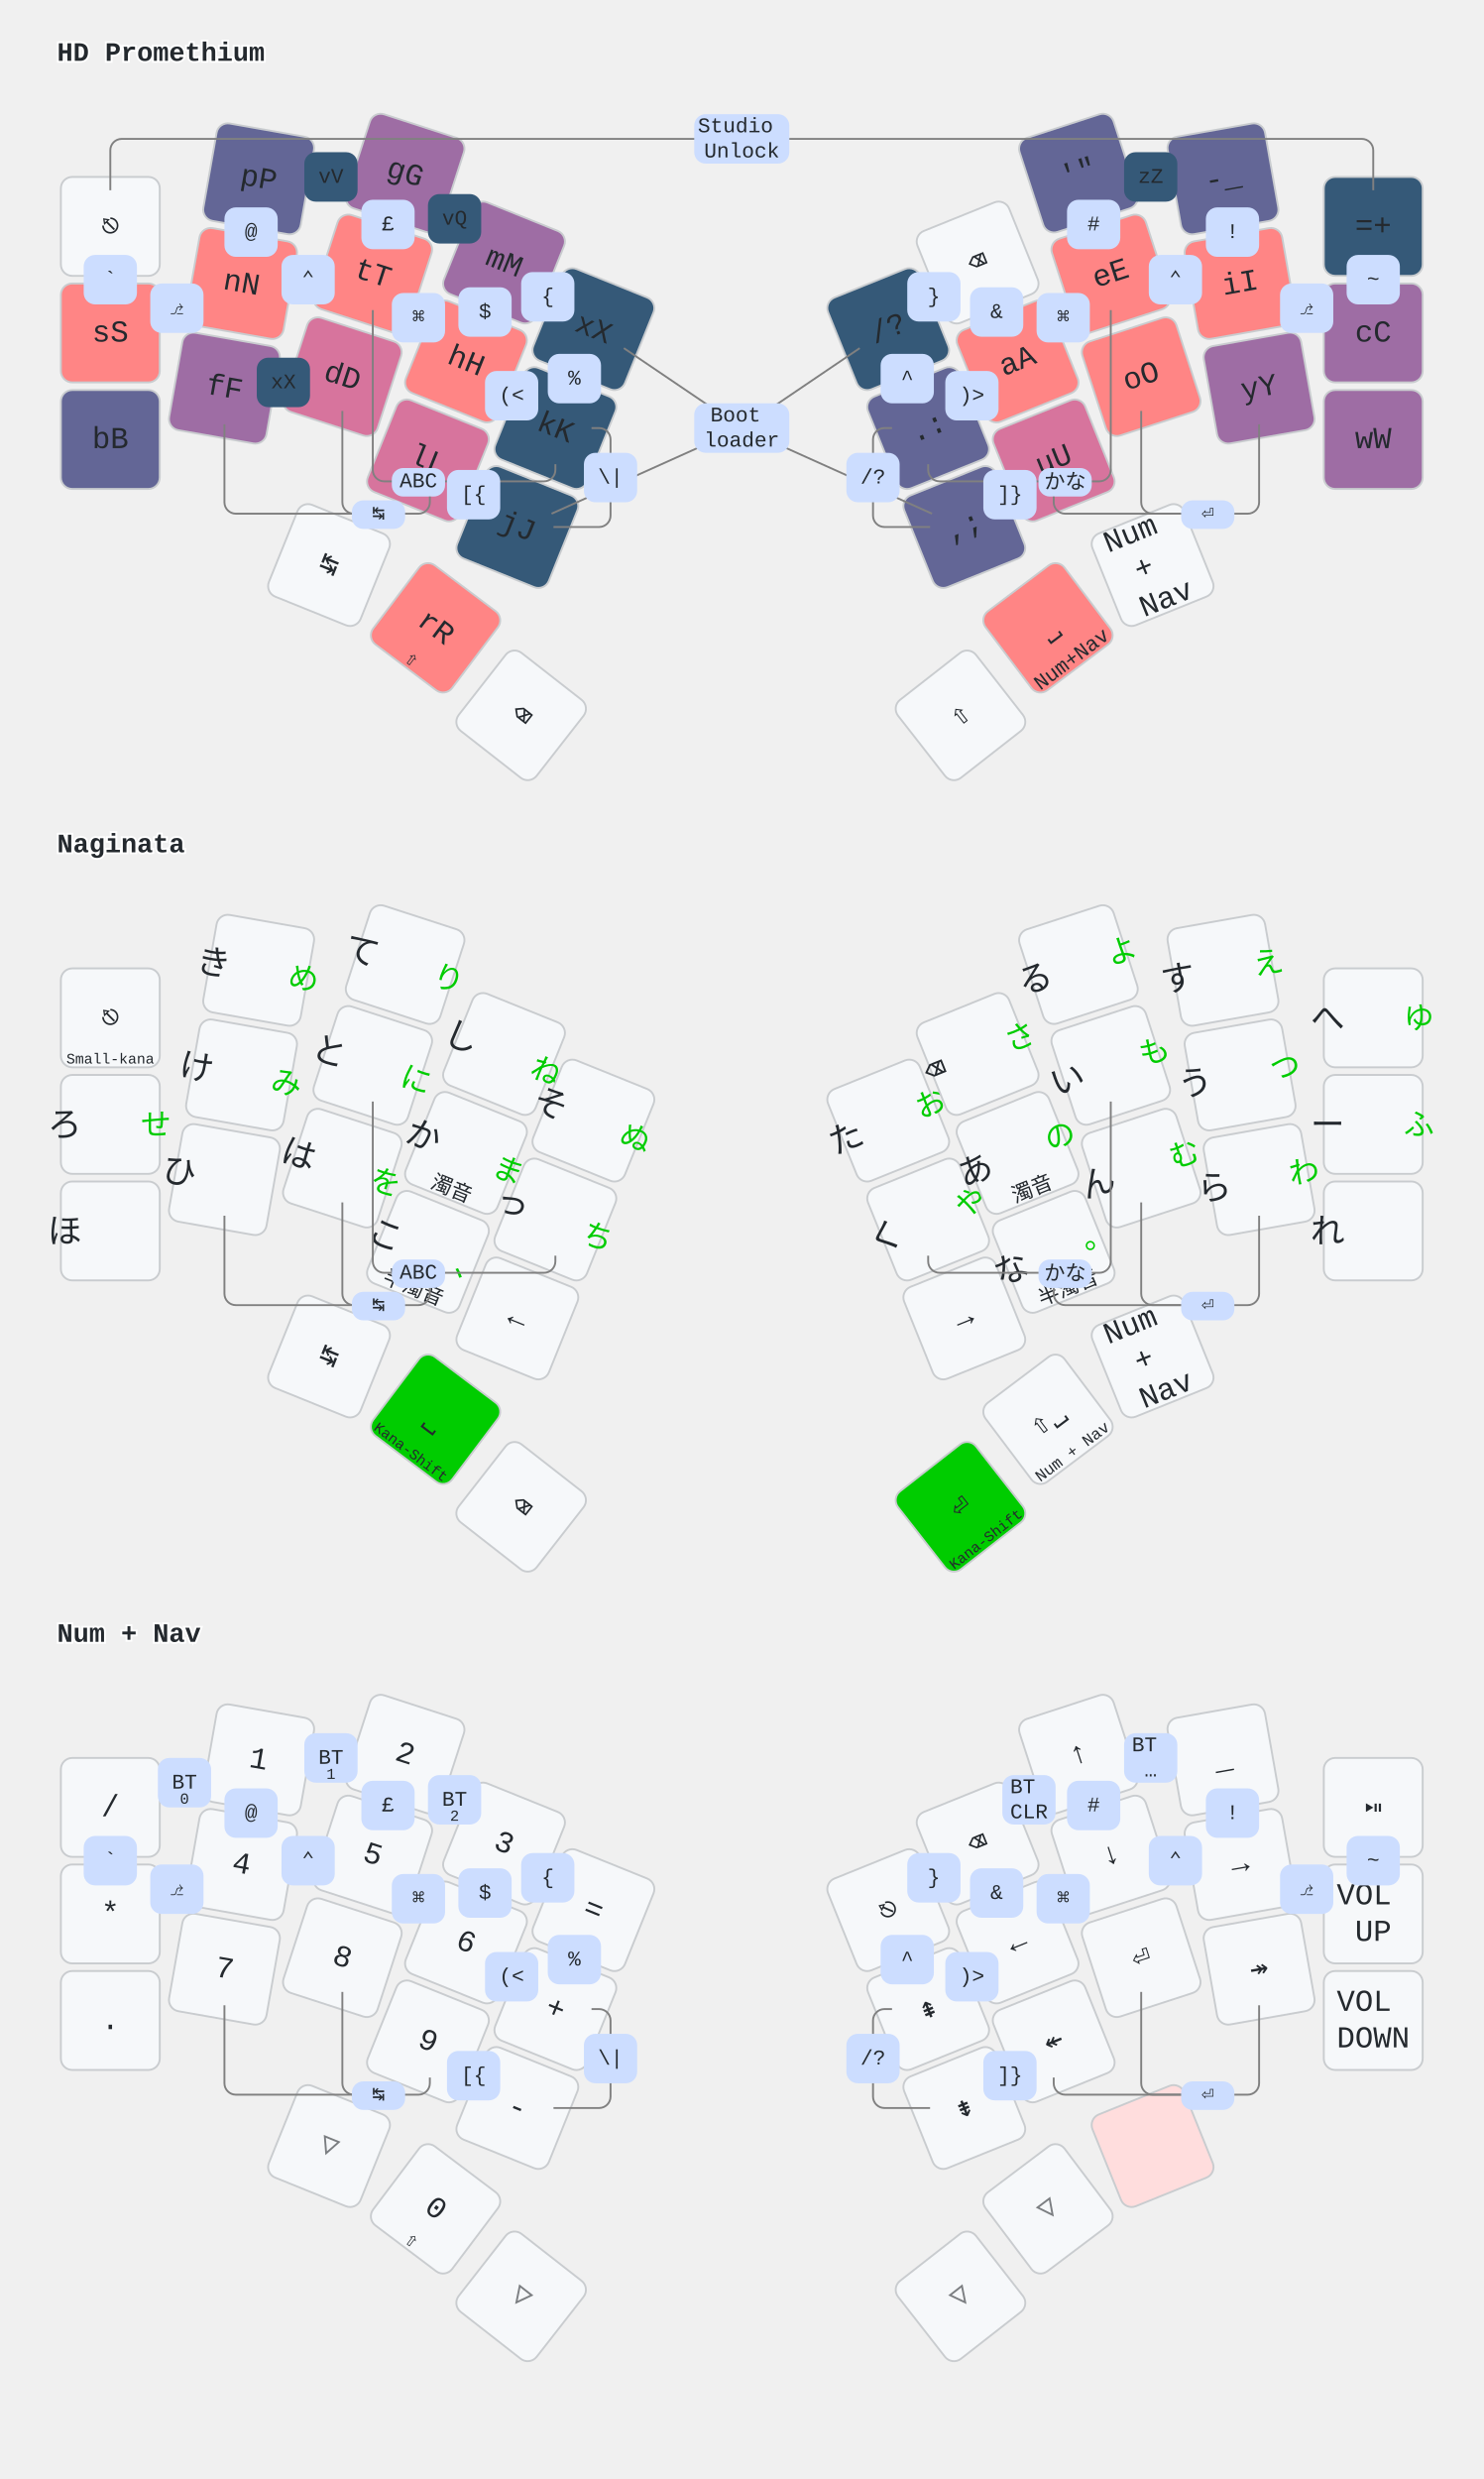
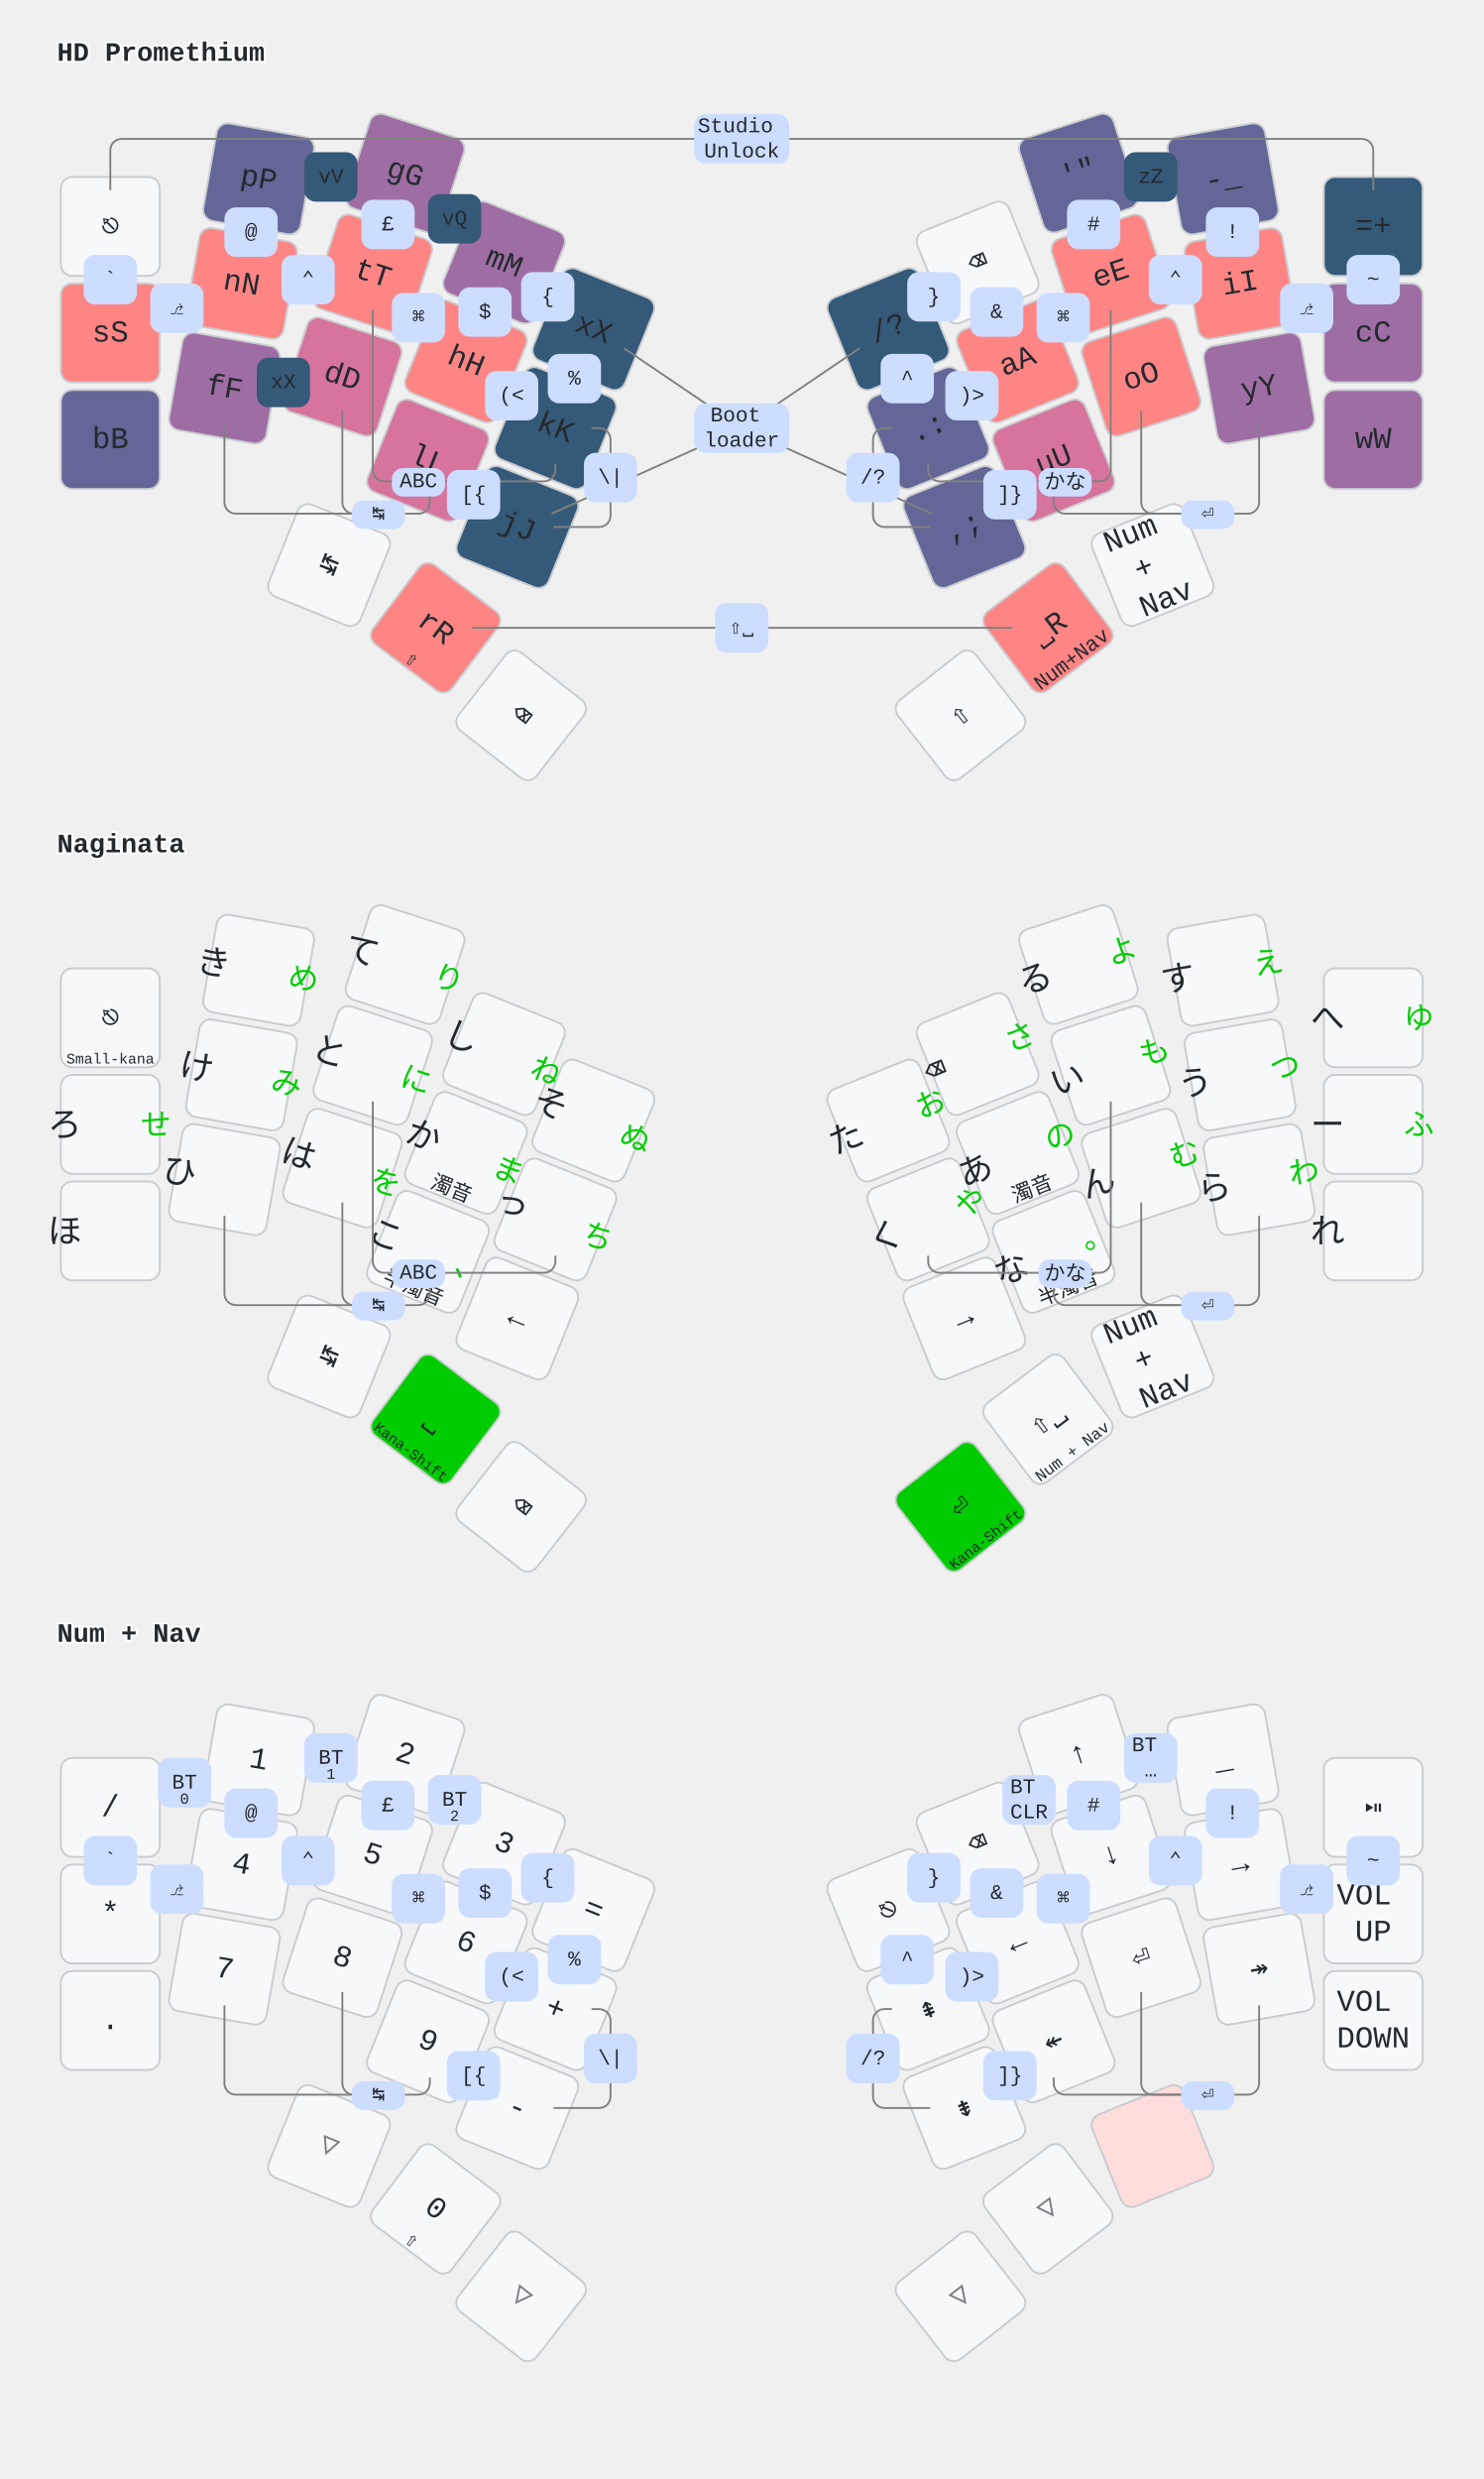
<svg xmlns="http://www.w3.org/2000/svg" width="780" height="1303" viewBox="0 0 780 1303" class="keymap">
  <style>/* inherit to force styles through use tags*/
svg path {
    fill: inherit;
}
/* font and background color specifications */
svg.keymap {
    font-family: SFMono-Regular,Consolas,Liberation Mono,Menlo,monospace;
    font-size: 14px;
    font-kerning: normal;
    text-rendering: optimizeLegibility;
    fill: #24292e;
}

/* default key styling */
rect.key {
    fill: #f6f8fa;
    stroke: #c9cccf;
    stroke-width: 1;
}

/* color accent for combo boxes */
rect.combo {
    fill: #cdf;
}

/* color accent for held keys */
rect.held, rect.combo.held {
    fill: #fdd;
}

/* color accent for ghost (optional) keys */
rect.ghost, rect.combo.ghost {
    stroke-dasharray: 4, 4;
    stroke-width: 2;
}

text {
    text-anchor: middle;
    dominant-baseline: middle;
}

/* styling for layer labels */
text.label {
    font-weight: bold;
    text-anchor: start;
    stroke: white;
    stroke-width: 2;
    paint-order: stroke;
}

text.tap {
    font-size: 16px;
}

/* styling for combo tap, and key hold/shifted label text */
text.combo, text.hold, text.shifted {
    font-size: 11px;
}

text.hold {
    text-anchor: middle;
    dominant-baseline: auto;
}

text.shifted {
    text-anchor: middle;
    dominant-baseline: hanging;
}

/* styling for hold/shifted label text in combo box */
text.combo.hold, text.combo.shifted {
    font-size: 8px;
}

/* lighter symbol for transparent keys */
text.trans {
    fill: #7b7e81;
}

/* styling for combo dendrons */
path.combo {
    stroke-width: 1;
    stroke: gray;
    fill: none;
}

/* Start Tabler Icons Cleanup */
/* cannot use height/width with glyphs */
.icon-tabler &gt; path {
    fill: inherit;
    stroke: inherit;
}
/* hide tabler's default box */
.icon-tabler &gt; path[stroke="none"][fill="none"] {
    visibility: collapse;
}

rect.low {
    fill: #355978;
}
rect.medium-low {
    fill: #636696;
}
rect.medium {
    fill: #9E6DA4;
}
rect.medium-high {
    fill: #D7749D;
}
rect.high {
    fill: #FF8585;
}

/* green styling for Naginata kana-shift */
rect.kshift {
    fill: #00CC00;
}
text.left {
    font-size: 18px;
    translate: 16px 7px;
}
text.right {
    fill: #00CC00;
    font-size: 16px;
    translate: -16px -10px;
}
</style>
  <g transform="translate(30, 0)" class="layer-HD Promethium">
    <text x="0" y="28" class="label" id="HD-Promethium">HD Promethium</text>
    <g transform="translate(0, 56)">
      <g transform="translate(28, 63)" class="key keypos-0">
        <rect rx="6" ry="6" x="-26" y="-26" width="52" height="52" class="key" />
        <text x="0" y="0" class="key tap">⎋</text>
      </g>
      <g transform="translate(106, 38) rotate(10.0)" class="key medium-low keypos-1">
        <rect rx="6" ry="6" x="-26" y="-26" width="52" height="52" class="key medium-low" />
        <text x="0" y="0" class="key medium-low tap">pP</text>
      </g>
      <g transform="translate(183, 35) rotate(18.0)" class="key medium keypos-2">
        <rect rx="6" ry="6" x="-26" y="-26" width="52" height="52" class="key medium" />
        <text x="0" y="0" class="key medium tap">gG</text>
      </g>
      <g transform="translate(235, 82) rotate(22.0)" class="key medium keypos-3">
        <rect rx="6" ry="6" x="-26" y="-26" width="52" height="52" class="key medium" />
        <text x="0" y="0" class="key medium tap">mM</text>
      </g>
      <g transform="translate(282, 117) rotate(22.0)" class="key low keypos-4">
        <rect rx="6" ry="6" x="-26" y="-26" width="52" height="52" class="key low" />
        <text x="0" y="0" class="key low tap">xX</text>
      </g>
      <g transform="translate(437, 117) rotate(-22.0)" class="key low keypos-5">
        <rect rx="6" ry="6" x="-26" y="-26" width="52" height="52" class="key low" />
        <text x="0" y="0" class="key low tap">/?</text>
      </g>
      <g transform="translate(484, 82) rotate(-22.0)" class="key keypos-6">
        <rect rx="6" ry="6" x="-26" y="-26" width="52" height="52" class="key" />
        <text x="0" y="0" class="key tap">⌫</text>
      </g>
      <g transform="translate(537, 35) rotate(-18.0)" class="key medium-low keypos-7">
        <rect rx="6" ry="6" x="-26" y="-26" width="52" height="52" class="key medium-low" />
        <text x="0" y="0" class="key medium-low tap">'"</text>
      </g>
      <g transform="translate(613, 38) rotate(-10.0)" class="key medium-low keypos-8">
        <rect rx="6" ry="6" x="-26" y="-26" width="52" height="52" class="key medium-low" />
        <text x="0" y="0" class="key medium-low tap">-_</text>
      </g>
      <g transform="translate(692, 63)" class="key low keypos-9">
        <rect rx="6" ry="6" x="-26" y="-26" width="52" height="52" class="key low" />
        <text x="0" y="0" class="key low tap">=+</text>
      </g>
      <g transform="translate(28, 119)" class="key high keypos-10">
        <rect rx="6" ry="6" x="-26" y="-26" width="52" height="52" class="key high" />
        <text x="0" y="0" class="key high tap">sS</text>
      </g>
      <g transform="translate(97, 93) rotate(10.0)" class="key high keypos-11">
        <rect rx="6" ry="6" x="-26" y="-26" width="52" height="52" class="key high" />
        <text x="0" y="0" class="key high tap">nN</text>
      </g>
      <g transform="translate(166, 88) rotate(18.0)" class="key high keypos-12">
        <rect rx="6" ry="6" x="-26" y="-26" width="52" height="52" class="key high" />
        <text x="0" y="0" class="key high tap">tT</text>
      </g>
      <g transform="translate(215, 134) rotate(22.0)" class="key high keypos-13">
        <rect rx="6" ry="6" x="-26" y="-26" width="52" height="52" class="key high" />
        <text x="0" y="0" class="key high tap">hH</text>
      </g>
      <g transform="translate(262, 169) rotate(22.0)" class="key low keypos-14">
        <rect rx="6" ry="6" x="-26" y="-26" width="52" height="52" class="key low" />
        <text x="0" y="0" class="key low tap">kK</text>
      </g>
      <g transform="translate(458, 169) rotate(-22.0)" class="key medium-low keypos-15">
        <rect rx="6" ry="6" x="-26" y="-26" width="52" height="52" class="key medium-low" />
        <text x="0" y="0" class="key medium-low tap">.:</text>
      </g>
      <g transform="translate(505, 134) rotate(-22.0)" class="key high keypos-16">
        <rect rx="6" ry="6" x="-26" y="-26" width="52" height="52" class="key high" />
        <text x="0" y="0" class="key high tap">aA</text>
      </g>
      <g transform="translate(554, 88) rotate(-18.0)" class="key high keypos-17">
        <rect rx="6" ry="6" x="-26" y="-26" width="52" height="52" class="key high" />
        <text x="0" y="0" class="key high tap">eE</text>
      </g>
      <g transform="translate(622, 93) rotate(-10.0)" class="key high keypos-18">
        <rect rx="6" ry="6" x="-26" y="-26" width="52" height="52" class="key high" />
        <text x="0" y="0" class="key high tap">iI</text>
      </g>
      <g transform="translate(692, 119)" class="key medium keypos-19">
        <rect rx="6" ry="6" x="-26" y="-26" width="52" height="52" class="key medium" />
        <text x="0" y="0" class="key medium tap">cC</text>
      </g>
      <g transform="translate(28, 175)" class="key medium-low keypos-20">
        <rect rx="6" ry="6" x="-26" y="-26" width="52" height="52" class="key medium-low" />
        <text x="0" y="0" class="key medium-low tap">bB</text>
      </g>
      <g transform="translate(88, 148) rotate(10.0)" class="key medium keypos-21">
        <rect rx="6" ry="6" x="-26" y="-26" width="52" height="52" class="key medium" />
        <text x="0" y="0" class="key medium tap">fF</text>
      </g>
      <g transform="translate(150, 142) rotate(18.0)" class="key medium-high keypos-22">
        <rect rx="6" ry="6" x="-26" y="-26" width="52" height="52" class="key medium-high" />
        <text x="0" y="0" class="key medium-high tap">dD</text>
      </g>
      <g transform="translate(195, 186) rotate(22.0)" class="key medium-high keypos-23">
        <rect rx="6" ry="6" x="-26" y="-26" width="52" height="52" class="key medium-high" />
        <text x="0" y="0" class="key medium-high tap">lL</text>
      </g>
      <g transform="translate(242, 221) rotate(22.0)" class="key low keypos-24">
        <rect rx="6" ry="6" x="-26" y="-26" width="52" height="52" class="key low" />
        <text x="0" y="0" class="key low tap">jJ</text>
      </g>
      <g transform="translate(477, 221) rotate(-22.0)" class="key medium-low keypos-25">
        <rect rx="6" ry="6" x="-26" y="-26" width="52" height="52" class="key medium-low" />
        <text x="0" y="0" class="key medium-low tap">,;</text>
      </g>
      <g transform="translate(524, 186) rotate(-22.0)" class="key medium-high keypos-26">
        <rect rx="6" ry="6" x="-26" y="-26" width="52" height="52" class="key medium-high" />
        <text x="0" y="0" class="key medium-high tap">uU</text>
      </g>
      <g transform="translate(570, 142) rotate(-18.0)" class="key high keypos-27">
        <rect rx="6" ry="6" x="-26" y="-26" width="52" height="52" class="key high" />
        <text x="0" y="0" class="key high tap">oO</text>
      </g>
      <g transform="translate(632, 148) rotate(-10.0)" class="key medium keypos-28">
        <rect rx="6" ry="6" x="-26" y="-26" width="52" height="52" class="key medium" />
        <text x="0" y="0" class="key medium tap">yY</text>
      </g>
      <g transform="translate(692, 175)" class="key medium keypos-29">
        <rect rx="6" ry="6" x="-26" y="-26" width="52" height="52" class="key medium" />
        <text x="0" y="0" class="key medium tap">wW</text>
      </g>
      <g transform="translate(143, 241) rotate(22.0)" class="key keypos-30">
        <rect rx="6" ry="6" x="-26" y="-26" width="52" height="52" class="key" />
        <text x="0" y="0" class="key tap">↹</text>
      </g>
      <g transform="translate(199, 274) rotate(37.0)" class="key high keypos-31">
        <rect rx="6" ry="6" x="-26" y="-26" width="52" height="52" class="key high" />
        <text x="0" y="0" class="key high tap">rR</text>
        <text x="0" y="24" class="key high hold">⇧</text>
      </g>
      <g transform="translate(244, 320) rotate(38.0)" class="key keypos-32">
        <rect rx="6" ry="6" x="-26" y="-26" width="52" height="52" class="key" />
        <text x="0" y="0" class="key tap">⌫</text>
      </g>
      <g transform="translate(475, 320) rotate(-38.0)" class="key keypos-33">
        <rect rx="6" ry="6" x="-26" y="-26" width="52" height="52" class="key" />
        <text x="0" y="0" class="key tap">⇧</text>
      </g>
      <g transform="translate(521, 274) rotate(-37.0)" class="key high keypos-34">
        <rect rx="6" ry="6" x="-26" y="-26" width="52" height="52" class="key high" />
-         <text x="0" y="0" class="key high tap">⎵</text>
+         <text x="0" y="0" class="key high tap">⎵R</text>
        <text x="0" y="24" class="key high hold">Num+Nav</text>
      </g>
      <g transform="translate(576, 241) rotate(-22.0)" class="key keypos-35">
        <rect rx="6" ry="6" x="-26" y="-26" width="52" height="52" class="key" />
        <a href="#Num--Nav">
          <text x="0" y="0" class="key tap layer-activator">
            <tspan x="0" dy="-1.2em">Num</tspan>
            <tspan x="0" dy="1.2em">+</tspan>
            <tspan x="0" dy="1.2em">Nav</tspan>
          </text>
        </a>
      </g>
      <g class="combo combopos-0">
        <path d="M360,17 h-326 a6.0,6.0 0 0 0 -6.0,6.0 v21" class="combo" />
        <path d="M360,17 h326 a6.0,6.0 0 0 1 6.0,6.0 v21" class="combo" />
        <rect rx="6" ry="6" x="335" y="4" width="50" height="26" class="combo" />
        <text x="360" y="17" class="combo tap">
          <tspan x="360" dy="-0.6em">Studio</tspan>
          <tspan x="360" dy="1.2em">Unlock</tspan>
        </text>
      </g>
      <g class="combo combopos-1">
        <path d="M360,169 l-62,-42" class="combo" />
        <path d="M360,169 l62,-42" class="combo" />
        <path d="M360,169 l-100,45" class="combo" />
        <path d="M360,169 l100,45" class="combo" />
        <rect rx="6" ry="6" x="335" y="156" width="50" height="26" class="combo" />
        <text x="360" y="169" class="combo tap">
          <tspan x="360" dy="-0.6em">Boot</tspan>
          <tspan x="360" dy="1.2em">loader</tspan>
        </text>
      </g>
      <g class="combo combopos-2">
        <path d="M530,197 h-66 a6.0,6.0 0 0 1 -6.0,-6.0 v-3" class="combo" />
        <path d="M530,197 h18 a6.0,6.0 0 0 0 6.0,-6.0 v-84" class="combo" />
        <rect rx="6" ry="6" x="516" y="190" width="28" height="15" class="combo" />
        <text x="530" y="197" class="combo tap">かな</text>
      </g>
      <g class="combo combopos-3">
        <path d="M190,197 h66 a6.0,6.0 0 0 0 6.0,-6.0 v-3" class="combo" />
        <path d="M190,197 h-18 a6.0,6.0 0 0 1 -6.0,-6.0 v-84" class="combo" />
        <rect rx="6" ry="6" x="176" y="190" width="28" height="15" class="combo" />
        <text x="190" y="197" class="combo tap">ABC</text>
      </g>
      <g class="combo combopos-4">
        <path d="M169,214 h21 a6.0,6.0 0 0 0 6.0,-6.0 v-3" class="combo" />
        <path d="M169,214 h-13 a6.0,6.0 0 0 1 -6.0,-6.0 v-48" class="combo" />
        <path d="M169,214 h-75 a6.0,6.0 0 0 1 -6.0,-6.0 v-41" class="combo" />
        <rect rx="6" ry="6" x="155" y="207" width="28" height="15" class="combo" />
        <text x="169" y="214" class="combo tap">↹</text>
      </g>
      <g class="combo combopos-5">
        <path d="M605,214 h-75 a6.0,6.0 0 0 1 -6.0,-6.0 v-3" class="combo" />
        <path d="M605,214 h-29 a6.0,6.0 0 0 1 -6.0,-6.0 v-48" class="combo" />
        <path d="M605,214 h21 a6.0,6.0 0 0 0 6.0,-6.0 v-41" class="combo" />
        <rect rx="6" ry="6" x="591" y="207" width="28" height="15" class="combo" />
        <text x="605" y="214" class="combo tap">⏎</text>
      </g>
      <g class="combo combopos-6">
        <rect rx="6" ry="6" x="49" y="93" width="28" height="26" class="combo" />
        <text x="63" y="106" class="combo tap">⎇</text>
      </g>
      <g class="combo combopos-7">
        <rect rx="6" ry="6" x="118" y="78" width="28" height="26" class="combo" />
        <text x="132" y="91" class="combo tap">⌃</text>
      </g>
      <g class="combo combopos-8">
        <rect rx="6" ry="6" x="176" y="98" width="28" height="26" class="combo" />
        <text x="190" y="111" class="combo tap">⌘</text>
      </g>
      <g class="combo combopos-9">
        <rect rx="6" ry="6" x="643" y="93" width="28" height="26" class="combo" />
        <text x="657" y="106" class="combo tap">⎇</text>
      </g>
      <g class="combo combopos-10">
        <rect rx="6" ry="6" x="574" y="78" width="28" height="26" class="combo" />
        <text x="588" y="91" class="combo tap">⌃</text>
      </g>
      <g class="combo combopos-11">
        <rect rx="6" ry="6" x="515" y="98" width="28" height="26" class="combo" />
        <text x="529" y="111" class="combo tap">⌘</text>
      </g>
      <g class="combo low combopos-12">
        <rect rx="6" ry="6" x="195" y="46" width="28" height="26" class="combo low" />
        <text x="209" y="59" class="combo low tap">vQ</text>
      </g>
      <g class="combo low combopos-13">
        <rect rx="6" ry="6" x="561" y="24" width="28" height="26" class="combo low" />
        <text x="575" y="37" class="combo low tap">zZ</text>
      </g>
      <g class="combo low combopos-14">
        <rect rx="6" ry="6" x="130" y="24" width="28" height="26" class="combo low" />
        <text x="144" y="37" class="combo low tap">vV</text>
      </g>
      <g class="combo low combopos-15">
        <rect rx="6" ry="6" x="105" y="132" width="28" height="26" class="combo low" />
        <text x="119" y="145" class="combo low tap">xX</text>
      </g>
      <g class="combo combopos-16">
+         <path d="M360,274 l-142,0" class="combo" />
+         <path d="M360,274 l142,0" class="combo" />
+         <rect rx="6" ry="6" x="346" y="261" width="28" height="26" class="combo" />
+         <text x="360" y="274" class="combo tap">⇧⎵</text>
+       </g>
+       <g class="combo combopos-17">
        <rect rx="6" ry="6" x="14" y="78" width="28" height="26" class="combo" />
        <text x="28" y="91" class="combo tap">`</text>
      </g>
-       <g class="combo combopos-17">
+       <g class="combo combopos-18">
        <rect rx="6" ry="6" x="88" y="53" width="28" height="26" class="combo" />
        <text x="102" y="66" class="combo tap">@</text>
      </g>
-       <g class="combo combopos-18">
+       <g class="combo combopos-19">
        <rect rx="6" ry="6" x="160" y="49" width="28" height="26" class="combo" />
        <text x="174" y="62" class="combo tap">£</text>
      </g>
-       <g class="combo combopos-19">
+       <g class="combo combopos-20">
        <rect rx="6" ry="6" x="211" y="95" width="28" height="26" class="combo" />
        <text x="225" y="108" class="combo tap">$</text>
      </g>
-       <g class="combo combopos-20">
+       <g class="combo combopos-21">
        <rect rx="6" ry="6" x="258" y="130" width="28" height="26" class="combo" />
        <text x="272" y="143" class="combo tap">%</text>
      </g>
-       <g class="combo combopos-21">
+       <g class="combo combopos-22">
        <path d="M291,195 v-20 a6.0,6.0 0 0 0 -6.0,-6.0 h-4" class="combo" />
        <path d="M291,195 v20 a6.0,6.0 0 0 1 -6.0,6.0 h-24" class="combo" />
        <rect rx="6" ry="6" x="277" y="182" width="28" height="26" class="combo" />
        <text x="291" y="195" class="combo tap">\|</text>
      </g>
-       <g class="combo combopos-22">
+       <g class="combo combopos-23">
        <path d="M429,195 v-20 a6.0,6.0 0 0 1 6.0,-6.0 h4" class="combo" />
        <path d="M429,195 v20 a6.0,6.0 0 0 0 6.0,6.0 h24" class="combo" />
        <rect rx="6" ry="6" x="415" y="182" width="28" height="26" class="combo" />
        <text x="429" y="195" class="combo tap">/?</text>
      </g>
-       <g class="combo combopos-23">
+       <g class="combo combopos-24">
        <rect rx="6" ry="6" x="433" y="130" width="28" height="26" class="combo" />
        <text x="447" y="143" class="combo tap">^</text>
      </g>
-       <g class="combo combopos-24">
+       <g class="combo combopos-25">
        <rect rx="6" ry="6" x="480" y="95" width="28" height="26" class="combo" />
        <text x="494" y="108" class="combo tap">&amp;</text>
      </g>
-       <g class="combo combopos-25">
+       <g class="combo combopos-26">
        <rect rx="6" ry="6" x="531" y="49" width="28" height="26" class="combo" />
        <text x="545" y="62" class="combo tap">#</text>
      </g>
-       <g class="combo combopos-26">
+       <g class="combo combopos-27">
        <rect rx="6" ry="6" x="604" y="53" width="28" height="26" class="combo" />
        <text x="618" y="66" class="combo tap">!</text>
      </g>
-       <g class="combo combopos-27">
+       <g class="combo combopos-28">
        <rect rx="6" ry="6" x="678" y="78" width="28" height="26" class="combo" />
        <text x="692" y="91" class="combo tap">~</text>
      </g>
-       <g class="combo combopos-28">
+       <g class="combo combopos-29">
        <rect rx="6" ry="6" x="244" y="87" width="28" height="26" class="combo" />
        <text x="258" y="100" class="combo tap">{</text>
      </g>
-       <g class="combo combopos-29">
+       <g class="combo combopos-30">
        <rect rx="6" ry="6" x="447" y="87" width="28" height="26" class="combo" />
        <text x="461" y="100" class="combo tap">}</text>
      </g>
-       <g class="combo combopos-30">
+       <g class="combo combopos-31">
        <rect rx="6" ry="6" x="225" y="139" width="28" height="26" class="combo" />
        <text x="239" y="152" class="combo tap">(&lt;</text>
      </g>
-       <g class="combo combopos-31">
+       <g class="combo combopos-32">
        <rect rx="6" ry="6" x="467" y="139" width="28" height="26" class="combo" />
        <text x="481" y="152" class="combo tap">)&gt;</text>
      </g>
-       <g class="combo combopos-32">
+       <g class="combo combopos-33">
        <rect rx="6" ry="6" x="205" y="191" width="28" height="26" class="combo" />
        <text x="219" y="204" class="combo tap">[{</text>
      </g>
-       <g class="combo combopos-33">
+       <g class="combo combopos-34">
        <rect rx="6" ry="6" x="487" y="191" width="28" height="26" class="combo" />
        <text x="501" y="204" class="combo tap">]}</text>
      </g>
    </g>
  </g>
  <g transform="translate(30, 416)" class="layer-Naginata">
    <text x="0" y="28" class="label" id="Naginata">Naginata</text>
    <g transform="translate(0, 56)">
      <g transform="translate(28, 63)" class="key keypos-0">
        <rect rx="6" ry="6" x="-26" y="-26" width="52" height="52" class="key" />
        <text x="0" y="0" class="key tap">⎋</text>
        <text x="0" y="24" class="key hold">
          <tspan style="font-size: 70%">Small-kana</tspan>
        </text>
      </g>
      <g transform="translate(106, 38) rotate(10.0)" class="key keypos-1">
        <rect rx="6" ry="6" x="-26" y="-26" width="52" height="52" class="key" />
        <text x="-24" y="0" class="key left">き</text>
        <text x="24" y="0" class="key right">め</text>
      </g>
      <g transform="translate(183, 35) rotate(18.0)" class="key keypos-2">
        <rect rx="6" ry="6" x="-26" y="-26" width="52" height="52" class="key" />
        <text x="-24" y="0" class="key left">て</text>
        <text x="24" y="0" class="key right">り</text>
      </g>
      <g transform="translate(235, 82) rotate(22.0)" class="key keypos-3">
        <rect rx="6" ry="6" x="-26" y="-26" width="52" height="52" class="key" />
        <text x="-24" y="0" class="key left">し</text>
        <text x="24" y="0" class="key right">ね</text>
      </g>
      <g transform="translate(282, 117) rotate(22.0)" class="key keypos-4">
        <rect rx="6" ry="6" x="-26" y="-26" width="52" height="52" class="key" />
        <text x="-24" y="0" class="key left">そ</text>
        <text x="24" y="0" class="key right">ぬ</text>
      </g>
      <g transform="translate(437, 117) rotate(-22.0)" class="key keypos-5">
        <rect rx="6" ry="6" x="-26" y="-26" width="52" height="52" class="key" />
        <text x="-24" y="0" class="key left">た</text>
        <text x="24" y="0" class="key right">お</text>
      </g>
      <g transform="translate(484, 82) rotate(-22.0)" class="key keypos-6">
        <rect rx="6" ry="6" x="-26" y="-26" width="52" height="52" class="key" />
        <text x="-24" y="0" class="key left">⌫</text>
        <text x="24" y="0" class="key right">さ</text>
      </g>
      <g transform="translate(537, 35) rotate(-18.0)" class="key keypos-7">
        <rect rx="6" ry="6" x="-26" y="-26" width="52" height="52" class="key" />
        <text x="-24" y="0" class="key left">る</text>
        <text x="24" y="0" class="key right">よ</text>
      </g>
      <g transform="translate(613, 38) rotate(-10.0)" class="key keypos-8">
        <rect rx="6" ry="6" x="-26" y="-26" width="52" height="52" class="key" />
        <text x="-24" y="0" class="key left">す</text>
        <text x="24" y="0" class="key right">え</text>
      </g>
      <g transform="translate(692, 63)" class="key keypos-9">
        <rect rx="6" ry="6" x="-26" y="-26" width="52" height="52" class="key" />
        <text x="-24" y="0" class="key left">へ</text>
        <text x="24" y="0" class="key right">ゆ</text>
      </g>
      <g transform="translate(28, 119)" class="key keypos-10">
        <rect rx="6" ry="6" x="-26" y="-26" width="52" height="52" class="key" />
        <text x="-24" y="0" class="key left">ろ</text>
        <text x="24" y="0" class="key right">せ</text>
      </g>
      <g transform="translate(97, 93) rotate(10.0)" class="key keypos-11">
        <rect rx="6" ry="6" x="-26" y="-26" width="52" height="52" class="key" />
        <text x="-24" y="0" class="key left">け</text>
        <text x="24" y="0" class="key right">み</text>
      </g>
      <g transform="translate(166, 88) rotate(18.0)" class="key keypos-12">
        <rect rx="6" ry="6" x="-26" y="-26" width="52" height="52" class="key" />
        <text x="-24" y="0" class="key left">と</text>
        <text x="24" y="0" class="key right">に</text>
      </g>
      <g transform="translate(215, 134) rotate(22.0)" class="key keypos-13">
        <rect rx="6" ry="6" x="-26" y="-26" width="52" height="52" class="key" />
        <text x="0" y="24" class="key hold">濁音</text>
        <text x="-24" y="0" class="key left">か</text>
        <text x="24" y="0" class="key right">ま</text>
      </g>
      <g transform="translate(262, 169) rotate(22.0)" class="key keypos-14">
        <rect rx="6" ry="6" x="-26" y="-26" width="52" height="52" class="key" />
        <text x="-24" y="0" class="key left">っ</text>
        <text x="24" y="0" class="key right">ち</text>
      </g>
      <g transform="translate(458, 169) rotate(-22.0)" class="key keypos-15">
        <rect rx="6" ry="6" x="-26" y="-26" width="52" height="52" class="key" />
        <text x="-24" y="0" class="key left">く</text>
        <text x="24" y="0" class="key right">や</text>
      </g>
      <g transform="translate(505, 134) rotate(-22.0)" class="key keypos-16">
        <rect rx="6" ry="6" x="-26" y="-26" width="52" height="52" class="key" />
        <text x="0" y="24" class="key hold">濁音</text>
        <text x="-24" y="0" class="key left">あ</text>
        <text x="24" y="0" class="key right">の</text>
      </g>
      <g transform="translate(554, 88) rotate(-18.0)" class="key keypos-17">
        <rect rx="6" ry="6" x="-26" y="-26" width="52" height="52" class="key" />
        <text x="-24" y="0" class="key left">い</text>
        <text x="24" y="0" class="key right">も</text>
      </g>
      <g transform="translate(622, 93) rotate(-10.0)" class="key keypos-18">
        <rect rx="6" ry="6" x="-26" y="-26" width="52" height="52" class="key" />
        <text x="-24" y="0" class="key left">う</text>
        <text x="24" y="0" class="key right">つ</text>
      </g>
      <g transform="translate(692, 119)" class="key keypos-19">
        <rect rx="6" ry="6" x="-26" y="-26" width="52" height="52" class="key" />
        <text x="-24" y="0" class="key left">ー</text>
        <text x="24" y="0" class="key right">ふ</text>
      </g>
      <g transform="translate(28, 175)" class="key keypos-20">
        <rect rx="6" ry="6" x="-26" y="-26" width="52" height="52" class="key" />
        <text x="-24" y="0" class="key left">ほ</text>
      </g>
      <g transform="translate(88, 148) rotate(10.0)" class="key keypos-21">
        <rect rx="6" ry="6" x="-26" y="-26" width="52" height="52" class="key" />
        <text x="-24" y="0" class="key left">ひ</text>
      </g>
      <g transform="translate(150, 142) rotate(18.0)" class="key keypos-22">
        <rect rx="6" ry="6" x="-26" y="-26" width="52" height="52" class="key" />
        <text x="-24" y="0" class="key left">は</text>
        <text x="24" y="0" class="key right">を</text>
      </g>
      <g transform="translate(195, 186) rotate(22.0)" class="key keypos-23">
        <rect rx="6" ry="6" x="-26" y="-26" width="52" height="52" class="key" />
        <text x="0" y="24" class="key hold">半濁音</text>
        <text x="-24" y="0" class="key left">こ</text>
        <text x="24" y="0" class="key right">、</text>
      </g>
      <g transform="translate(242, 221) rotate(22.0)" class="key keypos-24">
        <rect rx="6" ry="6" x="-26" y="-26" width="52" height="52" class="key" />
        <text x="0" y="0" class="key tap">←</text>
      </g>
      <g transform="translate(477, 221) rotate(-22.0)" class="key keypos-25">
        <rect rx="6" ry="6" x="-26" y="-26" width="52" height="52" class="key" />
        <text x="0" y="0" class="key tap">→</text>
      </g>
      <g transform="translate(524, 186) rotate(-22.0)" class="key keypos-26">
        <rect rx="6" ry="6" x="-26" y="-26" width="52" height="52" class="key" />
        <text x="0" y="24" class="key hold">半濁音</text>
        <text x="-24" y="0" class="key left">な</text>
        <text x="24" y="0" class="key right">。</text>
      </g>
      <g transform="translate(570, 142) rotate(-18.0)" class="key keypos-27">
        <rect rx="6" ry="6" x="-26" y="-26" width="52" height="52" class="key" />
        <text x="-24" y="0" class="key left">ん</text>
        <text x="24" y="0" class="key right">む</text>
      </g>
      <g transform="translate(632, 148) rotate(-10.0)" class="key keypos-28">
        <rect rx="6" ry="6" x="-26" y="-26" width="52" height="52" class="key" />
        <text x="-24" y="0" class="key left">ら</text>
        <text x="24" y="0" class="key right">わ</text>
      </g>
      <g transform="translate(692, 175)" class="key keypos-29">
        <rect rx="6" ry="6" x="-26" y="-26" width="52" height="52" class="key" />
        <text x="-24" y="0" class="key left">れ</text>
      </g>
      <g transform="translate(143, 241) rotate(22.0)" class="key keypos-30">
        <rect rx="6" ry="6" x="-26" y="-26" width="52" height="52" class="key" />
        <text x="0" y="0" class="key tap">↹</text>
      </g>
      <g transform="translate(199, 274) rotate(37.0)" class="key kshift keypos-31">
        <rect rx="6" ry="6" x="-26" y="-26" width="52" height="52" class="key kshift" />
        <text x="0" y="0" class="key kshift tap">⎵</text>
        <text x="0" y="24" class="key kshift hold">
          <tspan style="font-size: 70%">Kana-Shift</tspan>
        </text>
      </g>
      <g transform="translate(244, 320) rotate(38.0)" class="key keypos-32">
        <rect rx="6" ry="6" x="-26" y="-26" width="52" height="52" class="key" />
        <text x="0" y="0" class="key tap">⌫</text>
      </g>
      <g transform="translate(475, 320) rotate(-38.0)" class="key kshift keypos-33">
        <rect rx="6" ry="6" x="-26" y="-26" width="52" height="52" class="key kshift" />
        <text x="0" y="0" class="key kshift tap">⏎</text>
        <text x="0" y="24" class="key kshift hold">
          <tspan style="font-size: 70%">Kana-Shift</tspan>
        </text>
      </g>
      <g transform="translate(521, 274) rotate(-37.0)" class="key keypos-34">
        <rect rx="6" ry="6" x="-26" y="-26" width="52" height="52" class="key" />
        <text x="0" y="0" class="key tap">⇧⎵</text>
        <a href="#Num--Nav">
          <text x="0" y="24" class="key hold layer-activator">
            <tspan style="font-size: 78%">Num + Nav</tspan>
          </text>
        </a>
      </g>
      <g transform="translate(576, 241) rotate(-22.0)" class="key keypos-35">
        <rect rx="6" ry="6" x="-26" y="-26" width="52" height="52" class="key" />
        <a href="#Num--Nav">
          <text x="0" y="0" class="key tap layer-activator">
            <tspan x="0" dy="-1.2em">Num</tspan>
            <tspan x="0" dy="1.2em">+</tspan>
            <tspan x="0" dy="1.2em">Nav</tspan>
          </text>
        </a>
      </g>
      <g class="combo combopos-0">
        <path d="M530,197 h-66 a6.0,6.0 0 0 1 -6.0,-6.0 v-3" class="combo" />
        <path d="M530,197 h18 a6.0,6.0 0 0 0 6.0,-6.0 v-84" class="combo" />
        <rect rx="6" ry="6" x="516" y="190" width="28" height="15" class="combo" />
        <text x="530" y="197" class="combo tap">かな</text>
      </g>
      <g class="combo combopos-1">
        <path d="M190,197 h66 a6.0,6.0 0 0 0 6.0,-6.0 v-3" class="combo" />
        <path d="M190,197 h-18 a6.0,6.0 0 0 1 -6.0,-6.0 v-84" class="combo" />
        <rect rx="6" ry="6" x="176" y="190" width="28" height="15" class="combo" />
        <text x="190" y="197" class="combo tap">ABC</text>
      </g>
      <g class="combo combopos-2">
        <path d="M169,214 h21 a6.0,6.0 0 0 0 6.0,-6.0 v-3" class="combo" />
        <path d="M169,214 h-13 a6.0,6.0 0 0 1 -6.0,-6.0 v-48" class="combo" />
        <path d="M169,214 h-75 a6.0,6.0 0 0 1 -6.0,-6.0 v-41" class="combo" />
        <rect rx="6" ry="6" x="155" y="207" width="28" height="15" class="combo" />
        <text x="169" y="214" class="combo tap">↹</text>
      </g>
      <g class="combo combopos-3">
        <path d="M605,214 h-75 a6.0,6.0 0 0 1 -6.0,-6.0 v-3" class="combo" />
        <path d="M605,214 h-29 a6.0,6.0 0 0 1 -6.0,-6.0 v-48" class="combo" />
        <path d="M605,214 h21 a6.0,6.0 0 0 0 6.0,-6.0 v-41" class="combo" />
        <rect rx="6" ry="6" x="591" y="207" width="28" height="15" class="combo" />
        <text x="605" y="214" class="combo tap">⏎</text>
      </g>
    </g>
  </g>
  <g transform="translate(30, 831)" class="layer-Num + Nav">
    <text x="0" y="28" class="label" id="Num--Nav">Num + Nav</text>
    <g transform="translate(0, 56)">
      <g transform="translate(28, 63)" class="key keypos-0">
        <rect rx="6" ry="6" x="-26" y="-26" width="52" height="52" class="key" />
        <text x="0" y="0" class="key tap">/</text>
      </g>
      <g transform="translate(106, 38) rotate(10.0)" class="key keypos-1">
        <rect rx="6" ry="6" x="-26" y="-26" width="52" height="52" class="key" />
        <text x="0" y="0" class="key tap">1</text>
      </g>
      <g transform="translate(183, 35) rotate(18.0)" class="key keypos-2">
        <rect rx="6" ry="6" x="-26" y="-26" width="52" height="52" class="key" />
        <text x="0" y="0" class="key tap">2</text>
      </g>
      <g transform="translate(235, 82) rotate(22.0)" class="key keypos-3">
        <rect rx="6" ry="6" x="-26" y="-26" width="52" height="52" class="key" />
        <text x="0" y="0" class="key tap">3</text>
      </g>
      <g transform="translate(282, 117) rotate(22.0)" class="key keypos-4">
        <rect rx="6" ry="6" x="-26" y="-26" width="52" height="52" class="key" />
        <text x="0" y="0" class="key tap">=</text>
      </g>
      <g transform="translate(437, 117) rotate(-22.0)" class="key keypos-5">
        <rect rx="6" ry="6" x="-26" y="-26" width="52" height="52" class="key" />
        <text x="0" y="0" class="key tap">⎋</text>
      </g>
      <g transform="translate(484, 82) rotate(-22.0)" class="key keypos-6">
        <rect rx="6" ry="6" x="-26" y="-26" width="52" height="52" class="key" />
        <text x="0" y="0" class="key tap">⌫</text>
      </g>
      <g transform="translate(537, 35) rotate(-18.0)" class="key keypos-7">
        <rect rx="6" ry="6" x="-26" y="-26" width="52" height="52" class="key" />
        <text x="0" y="0" class="key tap">↑</text>
      </g>
      <g transform="translate(613, 38) rotate(-10.0)" class="key keypos-8">
        <rect rx="6" ry="6" x="-26" y="-26" width="52" height="52" class="key" />
        <text x="0" y="0" class="key tap">_</text>
      </g>
      <g transform="translate(692, 63)" class="key keypos-9">
        <rect rx="6" ry="6" x="-26" y="-26" width="52" height="52" class="key" />
        <text x="0" y="0" class="key tap">⏯</text>
      </g>
      <g transform="translate(28, 119)" class="key keypos-10">
        <rect rx="6" ry="6" x="-26" y="-26" width="52" height="52" class="key" />
        <text x="0" y="0" class="key tap">*</text>
      </g>
      <g transform="translate(97, 93) rotate(10.0)" class="key keypos-11">
        <rect rx="6" ry="6" x="-26" y="-26" width="52" height="52" class="key" />
        <text x="0" y="0" class="key tap">4</text>
      </g>
      <g transform="translate(166, 88) rotate(18.0)" class="key keypos-12">
        <rect rx="6" ry="6" x="-26" y="-26" width="52" height="52" class="key" />
        <text x="0" y="0" class="key tap">5</text>
      </g>
      <g transform="translate(215, 134) rotate(22.0)" class="key keypos-13">
        <rect rx="6" ry="6" x="-26" y="-26" width="52" height="52" class="key" />
        <text x="0" y="0" class="key tap">6</text>
      </g>
      <g transform="translate(262, 169) rotate(22.0)" class="key keypos-14">
        <rect rx="6" ry="6" x="-26" y="-26" width="52" height="52" class="key" />
        <text x="0" y="0" class="key tap">+</text>
      </g>
      <g transform="translate(458, 169) rotate(-22.0)" class="key keypos-15">
        <rect rx="6" ry="6" x="-26" y="-26" width="52" height="52" class="key" />
        <text x="0" y="0" class="key tap">⇞</text>
      </g>
      <g transform="translate(505, 134) rotate(-22.0)" class="key keypos-16">
        <rect rx="6" ry="6" x="-26" y="-26" width="52" height="52" class="key" />
        <text x="0" y="0" class="key tap">←</text>
      </g>
      <g transform="translate(554, 88) rotate(-18.0)" class="key keypos-17">
        <rect rx="6" ry="6" x="-26" y="-26" width="52" height="52" class="key" />
        <text x="0" y="0" class="key tap">↓</text>
      </g>
      <g transform="translate(622, 93) rotate(-10.0)" class="key keypos-18">
        <rect rx="6" ry="6" x="-26" y="-26" width="52" height="52" class="key" />
        <text x="0" y="0" class="key tap">→</text>
      </g>
      <g transform="translate(692, 119)" class="key keypos-19">
        <rect rx="6" ry="6" x="-26" y="-26" width="52" height="52" class="key" />
        <text x="0" y="0" class="key tap">
          <tspan x="0" dy="-0.6em">VOL</tspan>
          <tspan x="0" dy="1.2em">UP</tspan>
        </text>
      </g>
      <g transform="translate(28, 175)" class="key keypos-20">
        <rect rx="6" ry="6" x="-26" y="-26" width="52" height="52" class="key" />
        <text x="0" y="0" class="key tap">.</text>
      </g>
      <g transform="translate(88, 148) rotate(10.0)" class="key keypos-21">
        <rect rx="6" ry="6" x="-26" y="-26" width="52" height="52" class="key" />
        <text x="0" y="0" class="key tap">7</text>
      </g>
      <g transform="translate(150, 142) rotate(18.0)" class="key keypos-22">
        <rect rx="6" ry="6" x="-26" y="-26" width="52" height="52" class="key" />
        <text x="0" y="0" class="key tap">8</text>
      </g>
      <g transform="translate(195, 186) rotate(22.0)" class="key keypos-23">
        <rect rx="6" ry="6" x="-26" y="-26" width="52" height="52" class="key" />
        <text x="0" y="0" class="key tap">9</text>
      </g>
      <g transform="translate(242, 221) rotate(22.0)" class="key keypos-24">
        <rect rx="6" ry="6" x="-26" y="-26" width="52" height="52" class="key" />
        <text x="0" y="0" class="key tap">-</text>
      </g>
      <g transform="translate(477, 221) rotate(-22.0)" class="key keypos-25">
        <rect rx="6" ry="6" x="-26" y="-26" width="52" height="52" class="key" />
        <text x="0" y="0" class="key tap">⇟</text>
      </g>
      <g transform="translate(524, 186) rotate(-22.0)" class="key keypos-26">
        <rect rx="6" ry="6" x="-26" y="-26" width="52" height="52" class="key" />
        <text x="0" y="0" class="key tap">↞</text>
      </g>
      <g transform="translate(570, 142) rotate(-18.0)" class="key keypos-27">
        <rect rx="6" ry="6" x="-26" y="-26" width="52" height="52" class="key" />
        <text x="0" y="0" class="key tap">⏎</text>
      </g>
      <g transform="translate(632, 148) rotate(-10.0)" class="key keypos-28">
        <rect rx="6" ry="6" x="-26" y="-26" width="52" height="52" class="key" />
        <text x="0" y="0" class="key tap">↠</text>
      </g>
      <g transform="translate(692, 175)" class="key keypos-29">
        <rect rx="6" ry="6" x="-26" y="-26" width="52" height="52" class="key" />
        <text x="0" y="0" class="key tap">
          <tspan x="0" dy="-0.6em">VOL</tspan>
          <tspan x="0" dy="1.2em">DOWN</tspan>
        </text>
      </g>
      <g transform="translate(143, 241) rotate(22.0)" class="key trans keypos-30">
        <rect rx="6" ry="6" x="-26" y="-26" width="52" height="52" class="key trans" />
        <text x="0" y="0" class="key trans tap">▽</text>
      </g>
      <g transform="translate(199, 274) rotate(37.0)" class="key keypos-31">
        <rect rx="6" ry="6" x="-26" y="-26" width="52" height="52" class="key" />
        <text x="0" y="0" class="key tap">0</text>
        <text x="0" y="24" class="key hold">⇧</text>
      </g>
      <g transform="translate(244, 320) rotate(38.0)" class="key trans keypos-32">
        <rect rx="6" ry="6" x="-26" y="-26" width="52" height="52" class="key trans" />
        <text x="0" y="0" class="key trans tap">▽</text>
      </g>
      <g transform="translate(475, 320) rotate(-38.0)" class="key trans keypos-33">
        <rect rx="6" ry="6" x="-26" y="-26" width="52" height="52" class="key trans" />
        <text x="0" y="0" class="key trans tap">▽</text>
      </g>
      <g transform="translate(521, 274) rotate(-37.0)" class="key trans keypos-34">
        <rect rx="6" ry="6" x="-26" y="-26" width="52" height="52" class="key trans" />
        <text x="0" y="0" class="key trans tap">▽</text>
      </g>
      <g transform="translate(576, 241) rotate(-22.0)" class="key held keypos-35">
        <rect rx="6" ry="6" x="-26" y="-26" width="52" height="52" class="key held" />
      </g>
      <g class="combo combopos-0">
        <path d="M169,214 h21 a6.0,6.0 0 0 0 6.0,-6.0 v-3" class="combo" />
        <path d="M169,214 h-13 a6.0,6.0 0 0 1 -6.0,-6.0 v-48" class="combo" />
        <path d="M169,214 h-75 a6.0,6.0 0 0 1 -6.0,-6.0 v-41" class="combo" />
        <rect rx="6" ry="6" x="155" y="207" width="28" height="15" class="combo" />
        <text x="169" y="214" class="combo tap">↹</text>
      </g>
      <g class="combo combopos-1">
        <path d="M605,214 h-75 a6.0,6.0 0 0 1 -6.0,-6.0 v-3" class="combo" />
        <path d="M605,214 h-29 a6.0,6.0 0 0 1 -6.0,-6.0 v-48" class="combo" />
        <path d="M605,214 h21 a6.0,6.0 0 0 0 6.0,-6.0 v-41" class="combo" />
        <rect rx="6" ry="6" x="591" y="207" width="28" height="15" class="combo" />
        <text x="605" y="214" class="combo tap">⏎</text>
      </g>
      <g class="combo combopos-2">
        <rect rx="6" ry="6" x="49" y="93" width="28" height="26" class="combo" />
        <text x="63" y="106" class="combo tap">⎇</text>
      </g>
      <g class="combo combopos-3">
        <rect rx="6" ry="6" x="118" y="78" width="28" height="26" class="combo" />
        <text x="132" y="91" class="combo tap">⌃</text>
      </g>
      <g class="combo combopos-4">
        <rect rx="6" ry="6" x="176" y="98" width="28" height="26" class="combo" />
        <text x="190" y="111" class="combo tap">⌘</text>
      </g>
      <g class="combo combopos-5">
        <rect rx="6" ry="6" x="643" y="93" width="28" height="26" class="combo" />
        <text x="657" y="106" class="combo tap">⎇</text>
      </g>
      <g class="combo combopos-6">
        <rect rx="6" ry="6" x="574" y="78" width="28" height="26" class="combo" />
        <text x="588" y="91" class="combo tap">⌃</text>
      </g>
      <g class="combo combopos-7">
        <rect rx="6" ry="6" x="515" y="98" width="28" height="26" class="combo" />
        <text x="529" y="111" class="combo tap">⌘</text>
      </g>
      <g class="combo combopos-8">
        <rect rx="6" ry="6" x="14" y="78" width="28" height="26" class="combo" />
        <text x="28" y="91" class="combo tap">`</text>
      </g>
      <g class="combo combopos-9">
        <rect rx="6" ry="6" x="88" y="53" width="28" height="26" class="combo" />
        <text x="102" y="66" class="combo tap">@</text>
      </g>
      <g class="combo combopos-10">
        <rect rx="6" ry="6" x="160" y="49" width="28" height="26" class="combo" />
        <text x="174" y="62" class="combo tap">£</text>
      </g>
      <g class="combo combopos-11">
        <rect rx="6" ry="6" x="211" y="95" width="28" height="26" class="combo" />
        <text x="225" y="108" class="combo tap">$</text>
      </g>
      <g class="combo combopos-12">
        <rect rx="6" ry="6" x="258" y="130" width="28" height="26" class="combo" />
        <text x="272" y="143" class="combo tap">%</text>
      </g>
      <g class="combo combopos-13">
        <path d="M291,195 v-20 a6.0,6.0 0 0 0 -6.0,-6.0 h-4" class="combo" />
        <path d="M291,195 v20 a6.0,6.0 0 0 1 -6.0,6.0 h-24" class="combo" />
        <rect rx="6" ry="6" x="277" y="182" width="28" height="26" class="combo" />
        <text x="291" y="195" class="combo tap">\|</text>
      </g>
      <g class="combo combopos-14">
        <path d="M429,195 v-20 a6.0,6.0 0 0 1 6.0,-6.0 h4" class="combo" />
        <path d="M429,195 v20 a6.0,6.0 0 0 0 6.0,6.0 h24" class="combo" />
        <rect rx="6" ry="6" x="415" y="182" width="28" height="26" class="combo" />
        <text x="429" y="195" class="combo tap">/?</text>
      </g>
      <g class="combo combopos-15">
        <rect rx="6" ry="6" x="433" y="130" width="28" height="26" class="combo" />
        <text x="447" y="143" class="combo tap">^</text>
      </g>
      <g class="combo combopos-16">
        <rect rx="6" ry="6" x="480" y="95" width="28" height="26" class="combo" />
        <text x="494" y="108" class="combo tap">&amp;</text>
      </g>
      <g class="combo combopos-17">
        <rect rx="6" ry="6" x="531" y="49" width="28" height="26" class="combo" />
        <text x="545" y="62" class="combo tap">#</text>
      </g>
      <g class="combo combopos-18">
        <rect rx="6" ry="6" x="604" y="53" width="28" height="26" class="combo" />
        <text x="618" y="66" class="combo tap">!</text>
      </g>
      <g class="combo combopos-19">
        <rect rx="6" ry="6" x="678" y="78" width="28" height="26" class="combo" />
        <text x="692" y="91" class="combo tap">~</text>
      </g>
      <g class="combo combopos-20">
        <rect rx="6" ry="6" x="244" y="87" width="28" height="26" class="combo" />
        <text x="258" y="100" class="combo tap">{</text>
      </g>
      <g class="combo combopos-21">
        <rect rx="6" ry="6" x="447" y="87" width="28" height="26" class="combo" />
        <text x="461" y="100" class="combo tap">}</text>
      </g>
      <g class="combo combopos-22">
        <rect rx="6" ry="6" x="225" y="139" width="28" height="26" class="combo" />
        <text x="239" y="152" class="combo tap">(&lt;</text>
      </g>
      <g class="combo combopos-23">
        <rect rx="6" ry="6" x="467" y="139" width="28" height="26" class="combo" />
        <text x="481" y="152" class="combo tap">)&gt;</text>
      </g>
      <g class="combo combopos-24">
        <rect rx="6" ry="6" x="205" y="191" width="28" height="26" class="combo" />
        <text x="219" y="204" class="combo tap">[{</text>
      </g>
      <g class="combo combopos-25">
        <rect rx="6" ry="6" x="487" y="191" width="28" height="26" class="combo" />
        <text x="501" y="204" class="combo tap">]}</text>
      </g>
      <g class="combo combopos-26">
        <rect rx="6" ry="6" x="53" y="37" width="28" height="26" class="combo" />
        <text x="67" y="50" class="combo tap">BT</text>
        <text x="67" y="61" class="combo hold">0</text>
      </g>
      <g class="combo combopos-27">
        <rect rx="6" ry="6" x="130" y="24" width="28" height="26" class="combo" />
        <text x="144" y="37" class="combo tap">BT</text>
        <text x="144" y="48" class="combo hold">1</text>
      </g>
      <g class="combo combopos-28">
        <rect rx="6" ry="6" x="195" y="46" width="28" height="26" class="combo" />
        <text x="209" y="59" class="combo tap">BT</text>
        <text x="209" y="70" class="combo hold">2</text>
      </g>
      <g class="combo combopos-29">
        <rect rx="6" ry="6" x="497" y="46" width="28" height="26" class="combo" />
        <text x="511" y="59" class="combo tap">
          <tspan x="511" dy="-0.6em">BT</tspan>
          <tspan x="511" dy="1.2em">CLR</tspan>
        </text>
      </g>
      <g class="combo combopos-30">
        <rect rx="6" ry="6" x="561" y="24" width="28" height="26" class="combo" />
        <text x="575" y="37" class="combo tap">
          <tspan x="575" dy="-0.6em">BT</tspan>
          <tspan x="575" dy="1.2em">…</tspan>
        </text>
      </g>
    </g>
  </g>
</svg>
